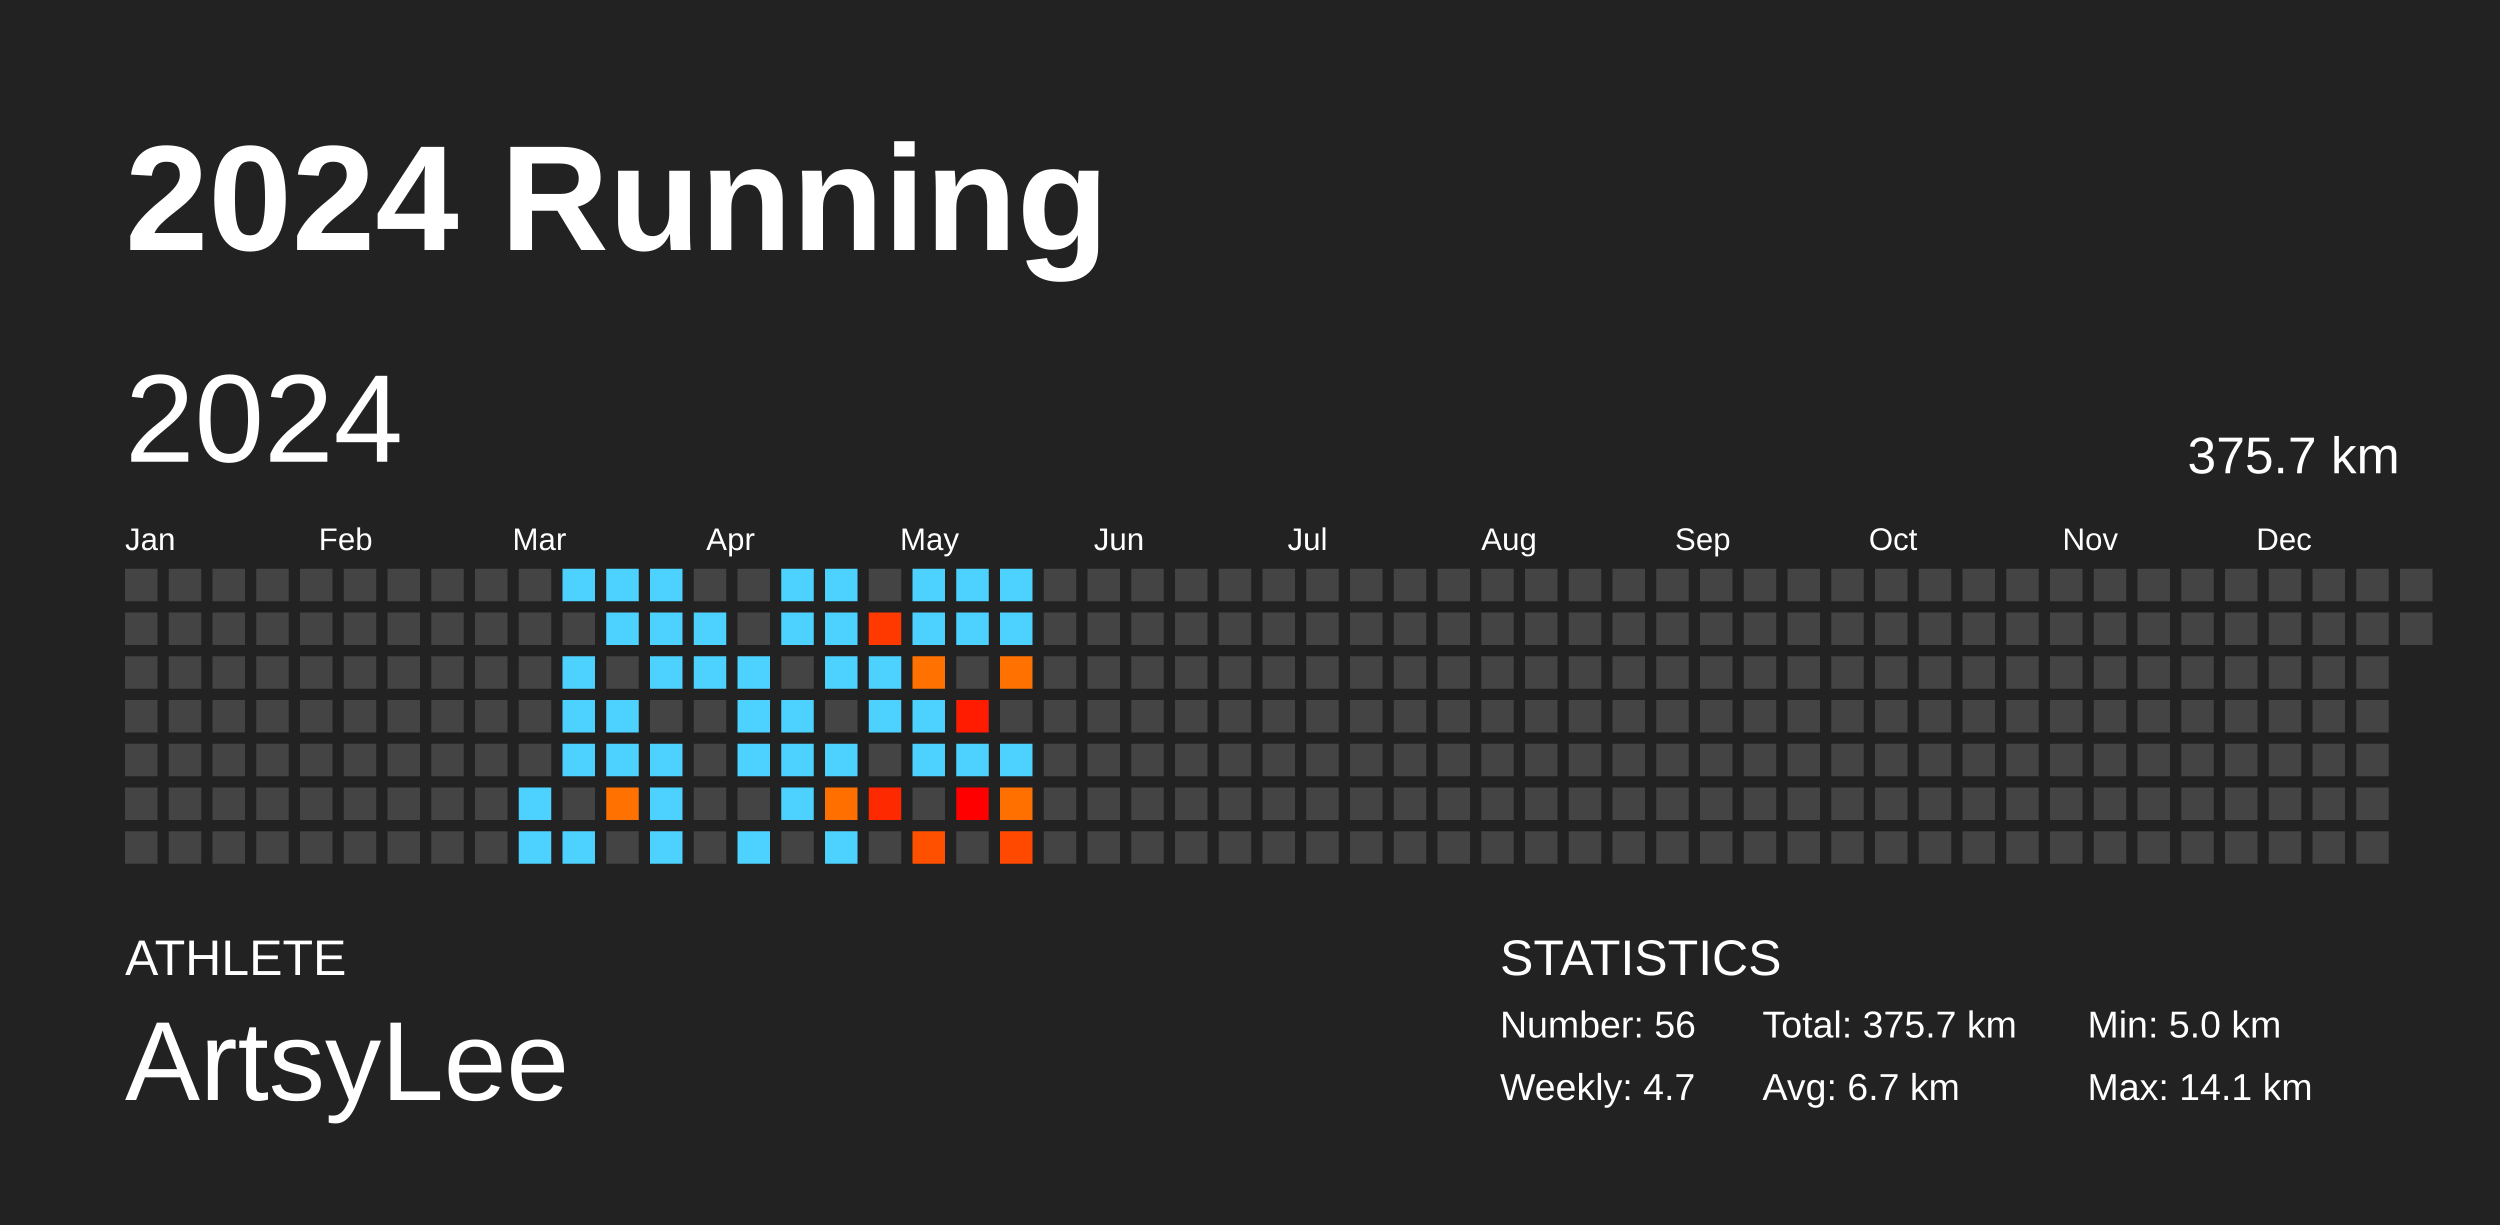
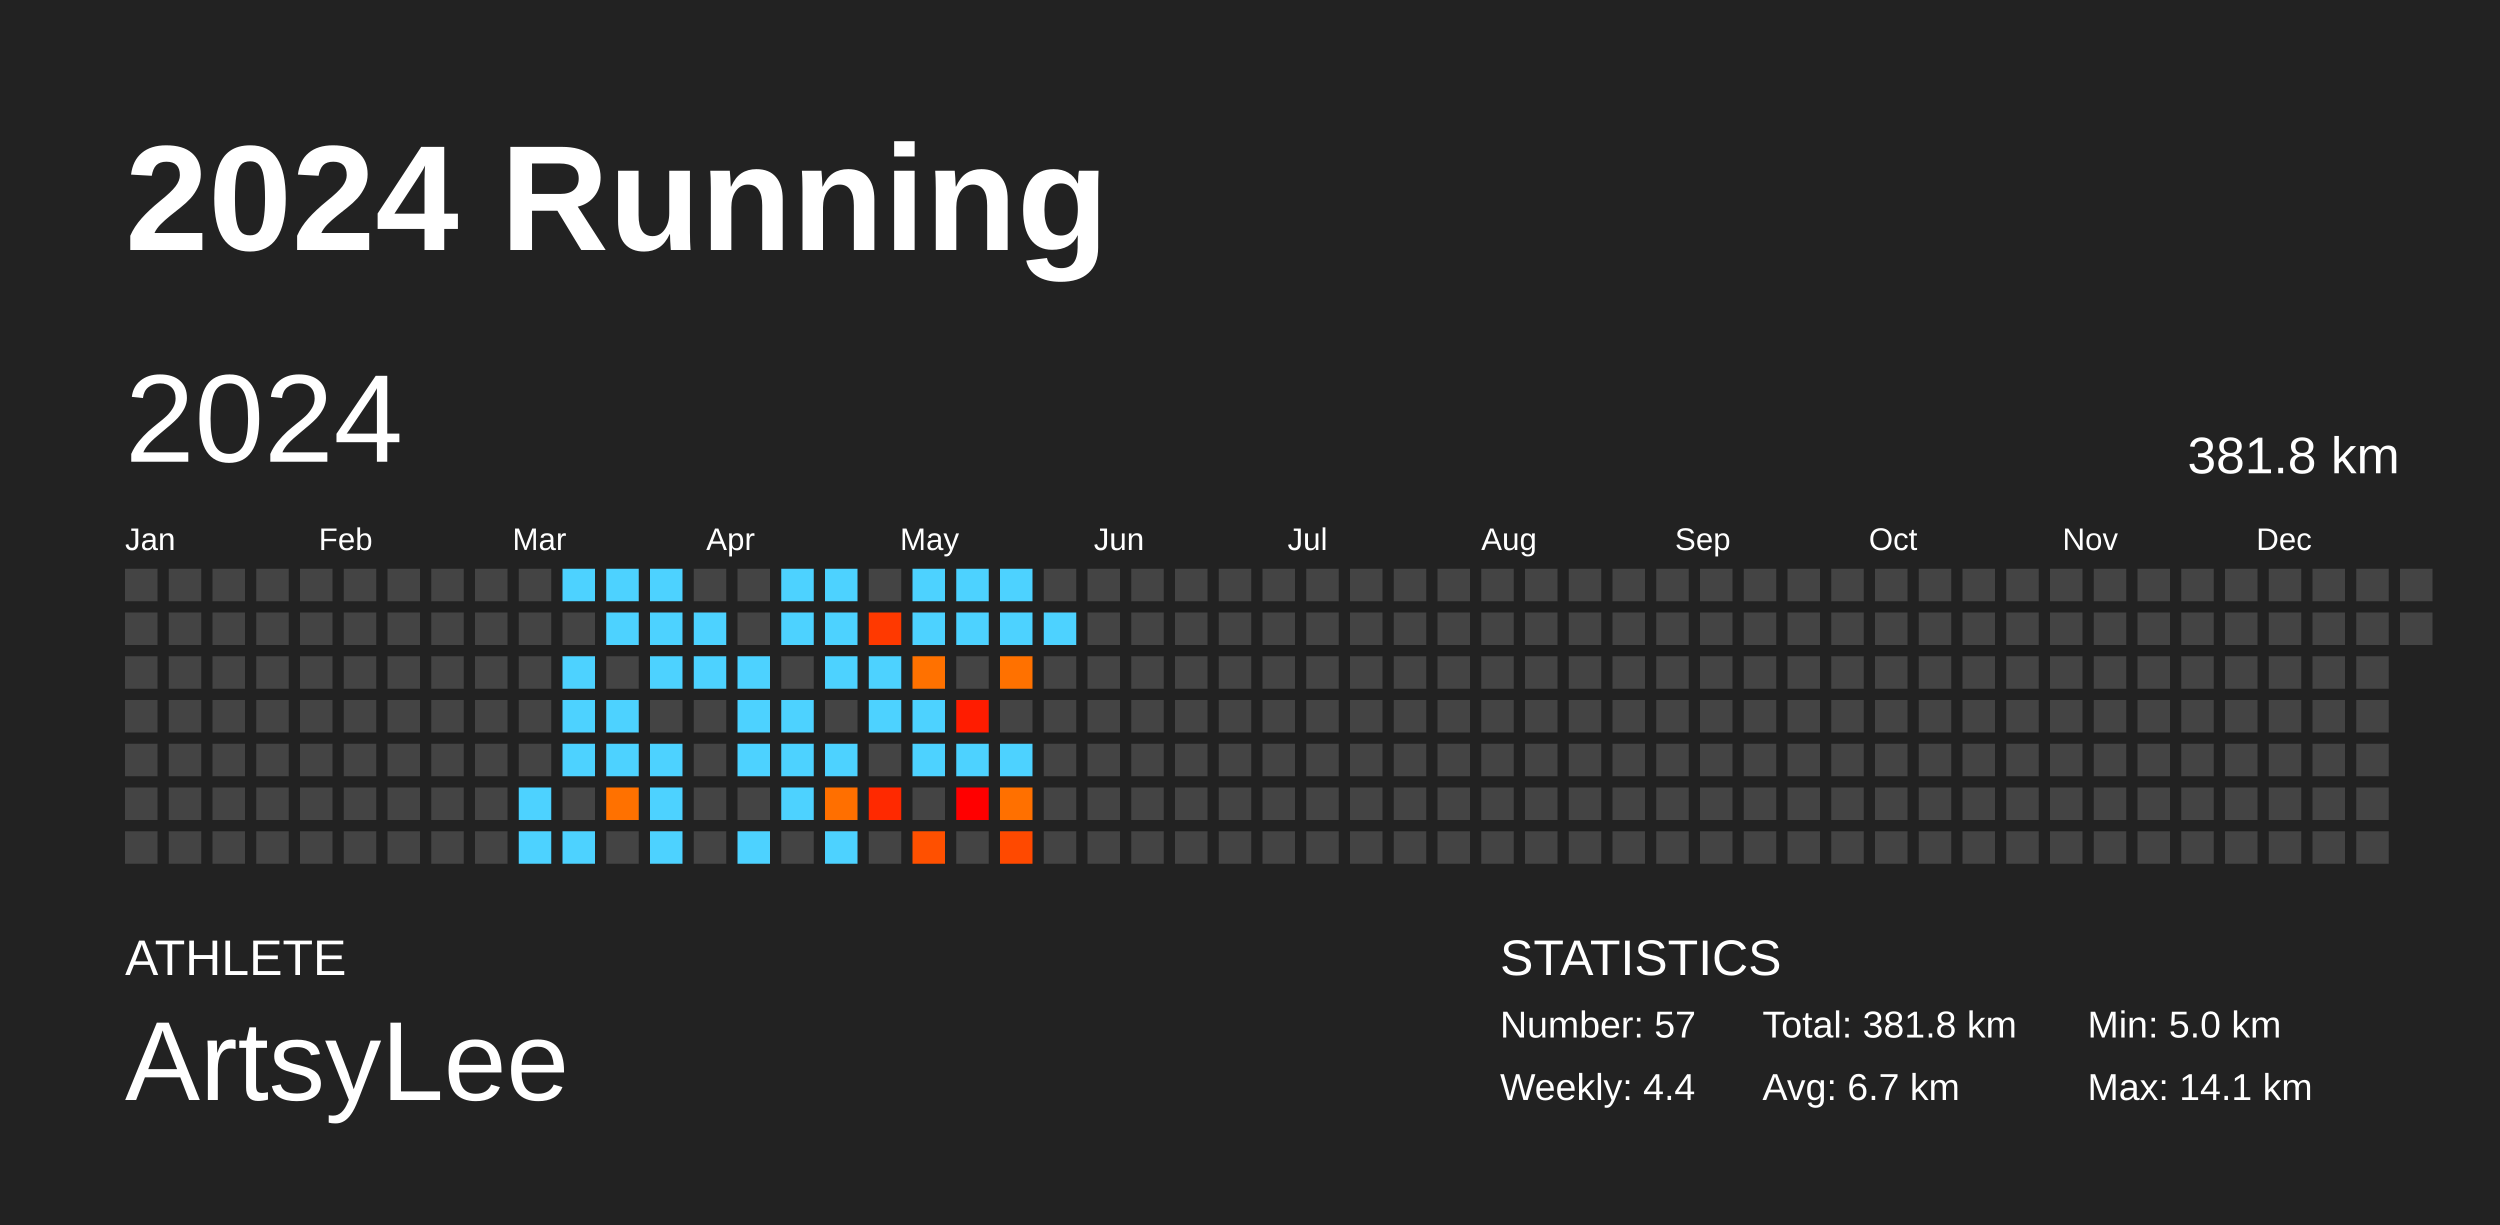
<svg xmlns="http://www.w3.org/2000/svg" baseProfile="full" height="98mm" version="1.1" viewBox="0,0,200,98" width="200mm">
  <defs />
  <rect fill="#222222" height="98" width="200" x="0" y="0" />
  <text fill="#FFFFFF" style="font-size:12px; font-family:Arial; font-weight:bold;" x="10" y="20">2024 Running</text>
  <text fill="#FFFFFF" style="font-size:4px; font-family:Arial" x="10" y="78">ATHLETE</text>
  <text fill="#FFFFFF" style="font-size:9px; font-family:Arial" x="10" y="88">ArtsyLee</text>
  <text fill="#FFFFFF" style="font-size:4px; font-family:Arial" x="120" y="78">STATISTICS</text>
-   <text fill="#FFFFFF" style="font-size:3px; font-family:Arial" x="120" y="83">Number: 56</text>
-   <text fill="#FFFFFF" style="font-size:3px; font-family:Arial" x="120" y="88">Weekly: 4.7</text>
-   <text fill="#FFFFFF" style="font-size:3px; font-family:Arial" x="141" y="83">Total: 375.7 km</text>
+   <text fill="#FFFFFF" style="font-size:3px; font-family:Arial" x="120" y="83">Number: 57</text>
+   <text fill="#FFFFFF" style="font-size:3px; font-family:Arial" x="120" y="88">Weekly: 4.4</text>
+   <text fill="#FFFFFF" style="font-size:3px; font-family:Arial" x="141" y="83">Total: 381.8 km</text>
  <text fill="#FFFFFF" style="font-size:3px; font-family:Arial" x="141" y="88">Avg: 6.7 km</text>
  <text fill="#FFFFFF" style="font-size:3px; font-family:Arial" x="167" y="83">Min: 5.0 km</text>
  <text fill="#FFFFFF" style="font-size:3px; font-family:Arial" x="167" y="88">Max: 14.1 km</text>
  <text dominant-baseline="hanging" fill="#FFFFFF" style="font-size:10.0px; font-family:Arial;" x="10" y="30">2024</text>
-   <text dominant-baseline="hanging" fill="#FFFFFF" style="font-size:4.125px; font-family:Arial;" x="175" y="35">375.7 km</text>
+   <text dominant-baseline="hanging" fill="#FFFFFF" style="font-size:4.125px; font-family:Arial;" x="175" y="35">381.8 km</text>
  <text fill="#FFFFFF" style="font-size:2.5px; font-family:Arial" x="10.0" y="44">Jan</text>
  <text fill="#FFFFFF" style="font-size:2.5px; font-family:Arial" x="25.5" y="44">Feb</text>
  <text fill="#FFFFFF" style="font-size:2.5px; font-family:Arial" x="41.0" y="44">Mar</text>
  <text fill="#FFFFFF" style="font-size:2.5px; font-family:Arial" x="56.5" y="44">Apr</text>
  <text fill="#FFFFFF" style="font-size:2.5px; font-family:Arial" x="72.0" y="44">May</text>
  <text fill="#FFFFFF" style="font-size:2.5px; font-family:Arial" x="87.5" y="44">Jun</text>
  <text fill="#FFFFFF" style="font-size:2.5px; font-family:Arial" x="103.0" y="44">Jul</text>
  <text fill="#FFFFFF" style="font-size:2.5px; font-family:Arial" x="118.5" y="44">Aug</text>
  <text fill="#FFFFFF" style="font-size:2.5px; font-family:Arial" x="134.0" y="44">Sep</text>
  <text fill="#FFFFFF" style="font-size:2.5px; font-family:Arial" x="149.5" y="44">Oct</text>
  <text fill="#FFFFFF" style="font-size:2.5px; font-family:Arial" x="165.0" y="44">Nov</text>
  <text fill="#FFFFFF" style="font-size:2.5px; font-family:Arial" x="180.5" y="44">Dec</text>
  <rect fill="#444444" height="2.6" width="2.6" x="10.0" y="45.5" />
  <rect fill="#444444" height="2.6" width="2.6" x="10.0" y="49.0" />
  <rect fill="#444444" height="2.6" width="2.6" x="10.0" y="52.5" />
  <rect fill="#444444" height="2.6" width="2.6" x="10.0" y="56.0" />
  <rect fill="#444444" height="2.6" width="2.6" x="10.0" y="59.5" />
  <rect fill="#444444" height="2.6" width="2.6" x="10.0" y="63.0" />
  <rect fill="#444444" height="2.6" width="2.6" x="10.0" y="66.5" />
  <rect fill="#444444" height="2.6" width="2.6" x="13.5" y="45.5" />
  <rect fill="#444444" height="2.6" width="2.6" x="13.5" y="49.0" />
  <rect fill="#444444" height="2.6" width="2.6" x="13.5" y="52.5" />
  <rect fill="#444444" height="2.6" width="2.6" x="13.5" y="56.0" />
  <rect fill="#444444" height="2.6" width="2.6" x="13.5" y="59.5" />
  <rect fill="#444444" height="2.6" width="2.6" x="13.5" y="63.0" />
  <rect fill="#444444" height="2.6" width="2.6" x="13.5" y="66.5" />
  <rect fill="#444444" height="2.6" width="2.6" x="17.0" y="45.5" />
  <rect fill="#444444" height="2.6" width="2.6" x="17.0" y="49.0" />
  <rect fill="#444444" height="2.6" width="2.6" x="17.0" y="52.5" />
  <rect fill="#444444" height="2.6" width="2.6" x="17.0" y="56.0" />
  <rect fill="#444444" height="2.6" width="2.6" x="17.0" y="59.5" />
  <rect fill="#444444" height="2.6" width="2.6" x="17.0" y="63.0" />
  <rect fill="#444444" height="2.6" width="2.6" x="17.0" y="66.5" />
  <rect fill="#444444" height="2.6" width="2.6" x="20.5" y="45.5" />
  <rect fill="#444444" height="2.6" width="2.6" x="20.5" y="49.0" />
  <rect fill="#444444" height="2.6" width="2.6" x="20.5" y="52.5" />
  <rect fill="#444444" height="2.6" width="2.6" x="20.5" y="56.0" />
  <rect fill="#444444" height="2.6" width="2.6" x="20.5" y="59.5" />
  <rect fill="#444444" height="2.6" width="2.6" x="20.5" y="63.0" />
  <rect fill="#444444" height="2.6" width="2.6" x="20.5" y="66.5" />
  <rect fill="#444444" height="2.6" width="2.6" x="24.0" y="45.5" />
  <rect fill="#444444" height="2.6" width="2.6" x="24.0" y="49.0" />
  <rect fill="#444444" height="2.6" width="2.6" x="24.0" y="52.5" />
  <rect fill="#444444" height="2.6" width="2.6" x="24.0" y="56.0" />
  <rect fill="#444444" height="2.6" width="2.6" x="24.0" y="59.5" />
  <rect fill="#444444" height="2.6" width="2.6" x="24.0" y="63.0" />
  <rect fill="#444444" height="2.6" width="2.6" x="24.0" y="66.5" />
  <rect fill="#444444" height="2.6" width="2.6" x="27.5" y="45.5" />
  <rect fill="#444444" height="2.6" width="2.6" x="27.5" y="49.0" />
  <rect fill="#444444" height="2.6" width="2.6" x="27.5" y="52.5" />
  <rect fill="#444444" height="2.6" width="2.6" x="27.5" y="56.0" />
  <rect fill="#444444" height="2.6" width="2.6" x="27.5" y="59.5" />
  <rect fill="#444444" height="2.6" width="2.6" x="27.5" y="63.0" />
  <rect fill="#444444" height="2.6" width="2.6" x="27.5" y="66.5" />
  <rect fill="#444444" height="2.6" width="2.6" x="31.0" y="45.5" />
  <rect fill="#444444" height="2.6" width="2.6" x="31.0" y="49.0" />
  <rect fill="#444444" height="2.6" width="2.6" x="31.0" y="52.5" />
  <rect fill="#444444" height="2.6" width="2.6" x="31.0" y="56.0" />
  <rect fill="#444444" height="2.6" width="2.6" x="31.0" y="59.5" />
  <rect fill="#444444" height="2.6" width="2.6" x="31.0" y="63.0" />
  <rect fill="#444444" height="2.6" width="2.6" x="31.0" y="66.5" />
  <rect fill="#444444" height="2.6" width="2.6" x="34.5" y="45.5" />
  <rect fill="#444444" height="2.6" width="2.6" x="34.5" y="49.0" />
  <rect fill="#444444" height="2.6" width="2.6" x="34.5" y="52.5" />
  <rect fill="#444444" height="2.6" width="2.6" x="34.5" y="56.0" />
  <rect fill="#444444" height="2.6" width="2.6" x="34.5" y="59.5" />
  <rect fill="#444444" height="2.6" width="2.6" x="34.5" y="63.0" />
  <rect fill="#444444" height="2.6" width="2.6" x="34.5" y="66.5" />
  <rect fill="#444444" height="2.6" width="2.6" x="38.0" y="45.5" />
  <rect fill="#444444" height="2.6" width="2.6" x="38.0" y="49.0" />
  <rect fill="#444444" height="2.6" width="2.6" x="38.0" y="52.5" />
  <rect fill="#444444" height="2.6" width="2.6" x="38.0" y="56.0" />
  <rect fill="#444444" height="2.6" width="2.6" x="38.0" y="59.5" />
  <rect fill="#444444" height="2.6" width="2.6" x="38.0" y="63.0" />
  <rect fill="#444444" height="2.6" width="2.6" x="38.0" y="66.5" />
  <rect fill="#444444" height="2.6" width="2.6" x="41.5" y="45.5" />
  <rect fill="#444444" height="2.6" width="2.6" x="41.5" y="49.0" />
  <rect fill="#444444" height="2.6" width="2.6" x="41.5" y="52.5" />
  <rect fill="#444444" height="2.6" width="2.6" x="41.5" y="56.0" />
  <rect fill="#444444" height="2.6" width="2.6" x="41.5" y="59.5" />
  <rect fill="#4dd2ff" height="2.6" width="2.6" x="41.5" y="63.0" />
  <rect fill="#4dd2ff" height="2.6" width="2.6" x="41.5" y="66.5" />
  <rect fill="#4dd2ff" height="2.6" width="2.6" x="45.0" y="45.5" />
  <rect fill="#444444" height="2.6" width="2.6" x="45.0" y="49.0" />
  <rect fill="#4dd2ff" height="2.6" width="2.6" x="45.0" y="52.5" />
  <rect fill="#4dd2ff" height="2.6" width="2.6" x="45.0" y="56.0" />
  <rect fill="#4dd2ff" height="2.6" width="2.6" x="45.0" y="59.5" />
  <rect fill="#444444" height="2.6" width="2.6" x="45.0" y="63.0" />
  <rect fill="#4dd2ff" height="2.6" width="2.6" x="45.0" y="66.5" />
  <rect fill="#4dd2ff" height="2.6" width="2.6" x="48.5" y="45.5" />
  <rect fill="#4dd2ff" height="2.6" width="2.6" x="48.5" y="49.0" />
  <rect fill="#444444" height="2.6" width="2.6" x="48.5" y="52.5" />
  <rect fill="#4dd2ff" height="2.6" width="2.6" x="48.5" y="56.0" />
  <rect fill="#4dd2ff" height="2.6" width="2.6" x="48.5" y="59.5" />
  <rect fill="#ff7100" height="2.6" width="2.6" x="48.5" y="63.0" />
  <rect fill="#444444" height="2.6" width="2.6" x="48.5" y="66.5" />
  <rect fill="#4dd2ff" height="2.6" width="2.6" x="52.0" y="45.5" />
  <rect fill="#4dd2ff" height="2.6" width="2.6" x="52.0" y="49.0" />
  <rect fill="#4dd2ff" height="2.6" width="2.6" x="52.0" y="52.5" />
  <rect fill="#444444" height="2.6" width="2.6" x="52.0" y="56.0" />
  <rect fill="#4dd2ff" height="2.6" width="2.6" x="52.0" y="59.5" />
  <rect fill="#4dd2ff" height="2.6" width="2.6" x="52.0" y="63.0" />
  <rect fill="#4dd2ff" height="2.6" width="2.6" x="52.0" y="66.5" />
  <rect fill="#444444" height="2.6" width="2.6" x="55.5" y="45.5" />
  <rect fill="#4dd2ff" height="2.6" width="2.6" x="55.5" y="49.0" />
  <rect fill="#4dd2ff" height="2.6" width="2.6" x="55.5" y="52.5" />
  <rect fill="#444444" height="2.6" width="2.6" x="55.5" y="56.0" />
  <rect fill="#444444" height="2.6" width="2.6" x="55.5" y="59.5" />
  <rect fill="#444444" height="2.6" width="2.6" x="55.5" y="63.0" />
  <rect fill="#444444" height="2.6" width="2.6" x="55.5" y="66.5" />
  <rect fill="#444444" height="2.6" width="2.6" x="59.0" y="45.5" />
  <rect fill="#444444" height="2.6" width="2.6" x="59.0" y="49.0" />
  <rect fill="#4dd2ff" height="2.6" width="2.6" x="59.0" y="52.5" />
  <rect fill="#4dd2ff" height="2.6" width="2.6" x="59.0" y="56.0" />
  <rect fill="#4dd2ff" height="2.6" width="2.6" x="59.0" y="59.5" />
  <rect fill="#444444" height="2.6" width="2.6" x="59.0" y="63.0" />
  <rect fill="#4dd2ff" height="2.6" width="2.6" x="59.0" y="66.5" />
  <rect fill="#4dd2ff" height="2.6" width="2.6" x="62.5" y="45.5" />
  <rect fill="#4dd2ff" height="2.6" width="2.6" x="62.5" y="49.0" />
  <rect fill="#444444" height="2.6" width="2.6" x="62.5" y="52.5" />
  <rect fill="#4dd2ff" height="2.6" width="2.6" x="62.5" y="56.0" />
  <rect fill="#4dd2ff" height="2.6" width="2.6" x="62.5" y="59.5" />
  <rect fill="#4dd2ff" height="2.6" width="2.6" x="62.5" y="63.0" />
  <rect fill="#444444" height="2.6" width="2.6" x="62.5" y="66.5" />
  <rect fill="#4dd2ff" height="2.6" width="2.6" x="66.0" y="45.5" />
  <rect fill="#4dd2ff" height="2.6" width="2.6" x="66.0" y="49.0" />
  <rect fill="#4dd2ff" height="2.6" width="2.6" x="66.0" y="52.5" />
  <rect fill="#444444" height="2.6" width="2.6" x="66.0" y="56.0" />
  <rect fill="#4dd2ff" height="2.6" width="2.6" x="66.0" y="59.5" />
  <rect fill="#ff6f00" height="2.6" width="2.6" x="66.0" y="63.0" />
  <rect fill="#4dd2ff" height="2.6" width="2.6" x="66.0" y="66.5" />
  <rect fill="#444444" height="2.6" width="2.6" x="69.5" y="45.5" />
  <rect fill="#ff3900" height="2.6" width="2.6" x="69.5" y="49.0" />
  <rect fill="#4dd2ff" height="2.6" width="2.6" x="69.5" y="52.5" />
  <rect fill="#4dd2ff" height="2.6" width="2.6" x="69.5" y="56.0" />
  <rect fill="#444444" height="2.6" width="2.6" x="69.5" y="59.5" />
  <rect fill="#ff2900" height="2.6" width="2.6" x="69.5" y="63.0" />
  <rect fill="#444444" height="2.6" width="2.6" x="69.5" y="66.5" />
  <rect fill="#4dd2ff" height="2.6" width="2.6" x="73.0" y="45.5" />
  <rect fill="#4dd2ff" height="2.6" width="2.6" x="73.0" y="49.0" />
  <rect fill="#ff7100" height="2.6" width="2.6" x="73.0" y="52.5" />
  <rect fill="#4dd2ff" height="2.6" width="2.6" x="73.0" y="56.0" />
  <rect fill="#4dd2ff" height="2.6" width="2.6" x="73.0" y="59.5" />
  <rect fill="#444444" height="2.6" width="2.6" x="73.0" y="63.0" />
  <rect fill="#ff5000" height="2.6" width="2.6" x="73.0" y="66.5" />
  <rect fill="#4dd2ff" height="2.6" width="2.6" x="76.5" y="45.5" />
  <rect fill="#4dd2ff" height="2.6" width="2.6" x="76.5" y="49.0" />
  <rect fill="#444444" height="2.6" width="2.6" x="76.5" y="52.5" />
  <rect fill="#ff1c00" height="2.6" width="2.6" x="76.5" y="56.0" />
  <rect fill="#4dd2ff" height="2.6" width="2.6" x="76.5" y="59.5" />
  <rect fill="#ff0000" height="2.6" width="2.6" x="76.5" y="63.0" />
  <rect fill="#444444" height="2.6" width="2.6" x="76.5" y="66.5" />
  <rect fill="#4dd2ff" height="2.6" width="2.6" x="80.0" y="45.5" />
  <rect fill="#4dd2ff" height="2.6" width="2.6" x="80.0" y="49.0" />
  <rect fill="#ff7100" height="2.6" width="2.6" x="80.0" y="52.5" />
  <rect fill="#444444" height="2.6" width="2.6" x="80.0" y="56.0" />
  <rect fill="#4dd2ff" height="2.6" width="2.6" x="80.0" y="59.5" />
  <rect fill="#ff7000" height="2.6" width="2.6" x="80.0" y="63.0" />
  <rect fill="#ff4900" height="2.6" width="2.6" x="80.0" y="66.5" />
  <rect fill="#444444" height="2.6" width="2.6" x="83.5" y="45.5" />
-   <rect fill="#444444" height="2.6" width="2.6" x="83.5" y="49.0" />
+   <rect fill="#4dd2ff" height="2.6" width="2.6" x="83.5" y="49.0" />
  <rect fill="#444444" height="2.6" width="2.6" x="83.5" y="52.5" />
  <rect fill="#444444" height="2.6" width="2.6" x="83.5" y="56.0" />
  <rect fill="#444444" height="2.6" width="2.6" x="83.5" y="59.5" />
  <rect fill="#444444" height="2.6" width="2.6" x="83.5" y="63.0" />
  <rect fill="#444444" height="2.6" width="2.6" x="83.5" y="66.5" />
  <rect fill="#444444" height="2.6" width="2.6" x="87.0" y="45.5" />
  <rect fill="#444444" height="2.6" width="2.6" x="87.0" y="49.0" />
  <rect fill="#444444" height="2.6" width="2.6" x="87.0" y="52.5" />
  <rect fill="#444444" height="2.6" width="2.6" x="87.0" y="56.0" />
  <rect fill="#444444" height="2.6" width="2.6" x="87.0" y="59.5" />
  <rect fill="#444444" height="2.6" width="2.6" x="87.0" y="63.0" />
  <rect fill="#444444" height="2.6" width="2.6" x="87.0" y="66.5" />
  <rect fill="#444444" height="2.6" width="2.6" x="90.5" y="45.5" />
  <rect fill="#444444" height="2.6" width="2.6" x="90.5" y="49.0" />
  <rect fill="#444444" height="2.6" width="2.6" x="90.5" y="52.5" />
  <rect fill="#444444" height="2.6" width="2.6" x="90.5" y="56.0" />
  <rect fill="#444444" height="2.6" width="2.6" x="90.5" y="59.5" />
  <rect fill="#444444" height="2.6" width="2.6" x="90.5" y="63.0" />
  <rect fill="#444444" height="2.6" width="2.6" x="90.5" y="66.5" />
  <rect fill="#444444" height="2.6" width="2.6" x="94.0" y="45.5" />
  <rect fill="#444444" height="2.6" width="2.6" x="94.0" y="49.0" />
  <rect fill="#444444" height="2.6" width="2.6" x="94.0" y="52.5" />
  <rect fill="#444444" height="2.6" width="2.6" x="94.0" y="56.0" />
  <rect fill="#444444" height="2.6" width="2.6" x="94.0" y="59.5" />
  <rect fill="#444444" height="2.6" width="2.6" x="94.0" y="63.0" />
  <rect fill="#444444" height="2.6" width="2.6" x="94.0" y="66.5" />
  <rect fill="#444444" height="2.6" width="2.6" x="97.5" y="45.5" />
  <rect fill="#444444" height="2.6" width="2.6" x="97.5" y="49.0" />
  <rect fill="#444444" height="2.6" width="2.6" x="97.5" y="52.5" />
  <rect fill="#444444" height="2.6" width="2.6" x="97.5" y="56.0" />
  <rect fill="#444444" height="2.6" width="2.6" x="97.5" y="59.5" />
  <rect fill="#444444" height="2.6" width="2.6" x="97.5" y="63.0" />
  <rect fill="#444444" height="2.6" width="2.6" x="97.5" y="66.5" />
  <rect fill="#444444" height="2.6" width="2.6" x="101.0" y="45.5" />
  <rect fill="#444444" height="2.6" width="2.6" x="101.0" y="49.0" />
  <rect fill="#444444" height="2.6" width="2.6" x="101.0" y="52.5" />
  <rect fill="#444444" height="2.6" width="2.6" x="101.0" y="56.0" />
  <rect fill="#444444" height="2.6" width="2.6" x="101.0" y="59.5" />
  <rect fill="#444444" height="2.6" width="2.6" x="101.0" y="63.0" />
  <rect fill="#444444" height="2.6" width="2.6" x="101.0" y="66.5" />
  <rect fill="#444444" height="2.6" width="2.6" x="104.5" y="45.5" />
  <rect fill="#444444" height="2.6" width="2.6" x="104.5" y="49.0" />
  <rect fill="#444444" height="2.6" width="2.6" x="104.5" y="52.5" />
  <rect fill="#444444" height="2.6" width="2.6" x="104.5" y="56.0" />
  <rect fill="#444444" height="2.6" width="2.6" x="104.5" y="59.5" />
  <rect fill="#444444" height="2.6" width="2.6" x="104.5" y="63.0" />
  <rect fill="#444444" height="2.6" width="2.6" x="104.5" y="66.5" />
  <rect fill="#444444" height="2.6" width="2.6" x="108.0" y="45.5" />
  <rect fill="#444444" height="2.6" width="2.6" x="108.0" y="49.0" />
  <rect fill="#444444" height="2.6" width="2.6" x="108.0" y="52.5" />
  <rect fill="#444444" height="2.6" width="2.6" x="108.0" y="56.0" />
  <rect fill="#444444" height="2.6" width="2.6" x="108.0" y="59.5" />
  <rect fill="#444444" height="2.6" width="2.6" x="108.0" y="63.0" />
  <rect fill="#444444" height="2.6" width="2.6" x="108.0" y="66.5" />
  <rect fill="#444444" height="2.6" width="2.6" x="111.5" y="45.5" />
  <rect fill="#444444" height="2.6" width="2.6" x="111.5" y="49.0" />
  <rect fill="#444444" height="2.6" width="2.6" x="111.5" y="52.5" />
  <rect fill="#444444" height="2.6" width="2.6" x="111.5" y="56.0" />
  <rect fill="#444444" height="2.6" width="2.6" x="111.5" y="59.5" />
  <rect fill="#444444" height="2.6" width="2.6" x="111.5" y="63.0" />
  <rect fill="#444444" height="2.6" width="2.6" x="111.5" y="66.5" />
  <rect fill="#444444" height="2.6" width="2.6" x="115.0" y="45.5" />
  <rect fill="#444444" height="2.6" width="2.6" x="115.0" y="49.0" />
  <rect fill="#444444" height="2.6" width="2.6" x="115.0" y="52.5" />
  <rect fill="#444444" height="2.6" width="2.6" x="115.0" y="56.0" />
  <rect fill="#444444" height="2.6" width="2.6" x="115.0" y="59.5" />
  <rect fill="#444444" height="2.6" width="2.6" x="115.0" y="63.0" />
  <rect fill="#444444" height="2.6" width="2.6" x="115.0" y="66.5" />
  <rect fill="#444444" height="2.6" width="2.6" x="118.5" y="45.5" />
  <rect fill="#444444" height="2.6" width="2.6" x="118.5" y="49.0" />
  <rect fill="#444444" height="2.6" width="2.6" x="118.5" y="52.5" />
  <rect fill="#444444" height="2.6" width="2.6" x="118.5" y="56.0" />
  <rect fill="#444444" height="2.6" width="2.6" x="118.5" y="59.5" />
  <rect fill="#444444" height="2.6" width="2.6" x="118.5" y="63.0" />
  <rect fill="#444444" height="2.6" width="2.6" x="118.5" y="66.5" />
  <rect fill="#444444" height="2.6" width="2.6" x="122.0" y="45.5" />
  <rect fill="#444444" height="2.6" width="2.6" x="122.0" y="49.0" />
  <rect fill="#444444" height="2.6" width="2.6" x="122.0" y="52.5" />
  <rect fill="#444444" height="2.6" width="2.6" x="122.0" y="56.0" />
  <rect fill="#444444" height="2.6" width="2.6" x="122.0" y="59.5" />
  <rect fill="#444444" height="2.6" width="2.6" x="122.0" y="63.0" />
  <rect fill="#444444" height="2.6" width="2.6" x="122.0" y="66.5" />
  <rect fill="#444444" height="2.6" width="2.6" x="125.5" y="45.5" />
  <rect fill="#444444" height="2.6" width="2.6" x="125.5" y="49.0" />
  <rect fill="#444444" height="2.6" width="2.6" x="125.5" y="52.5" />
  <rect fill="#444444" height="2.6" width="2.6" x="125.5" y="56.0" />
  <rect fill="#444444" height="2.6" width="2.6" x="125.5" y="59.5" />
  <rect fill="#444444" height="2.6" width="2.6" x="125.5" y="63.0" />
  <rect fill="#444444" height="2.6" width="2.6" x="125.5" y="66.5" />
  <rect fill="#444444" height="2.6" width="2.6" x="129.0" y="45.5" />
  <rect fill="#444444" height="2.6" width="2.6" x="129.0" y="49.0" />
  <rect fill="#444444" height="2.6" width="2.6" x="129.0" y="52.5" />
  <rect fill="#444444" height="2.6" width="2.6" x="129.0" y="56.0" />
  <rect fill="#444444" height="2.6" width="2.6" x="129.0" y="59.5" />
  <rect fill="#444444" height="2.6" width="2.6" x="129.0" y="63.0" />
  <rect fill="#444444" height="2.6" width="2.6" x="129.0" y="66.5" />
  <rect fill="#444444" height="2.6" width="2.6" x="132.5" y="45.5" />
  <rect fill="#444444" height="2.6" width="2.6" x="132.5" y="49.0" />
  <rect fill="#444444" height="2.6" width="2.6" x="132.5" y="52.5" />
  <rect fill="#444444" height="2.6" width="2.6" x="132.5" y="56.0" />
  <rect fill="#444444" height="2.6" width="2.6" x="132.5" y="59.5" />
  <rect fill="#444444" height="2.6" width="2.6" x="132.5" y="63.0" />
  <rect fill="#444444" height="2.6" width="2.6" x="132.5" y="66.5" />
  <rect fill="#444444" height="2.6" width="2.6" x="136.0" y="45.5" />
  <rect fill="#444444" height="2.6" width="2.6" x="136.0" y="49.0" />
  <rect fill="#444444" height="2.6" width="2.6" x="136.0" y="52.5" />
  <rect fill="#444444" height="2.6" width="2.6" x="136.0" y="56.0" />
  <rect fill="#444444" height="2.6" width="2.6" x="136.0" y="59.5" />
  <rect fill="#444444" height="2.6" width="2.6" x="136.0" y="63.0" />
  <rect fill="#444444" height="2.6" width="2.6" x="136.0" y="66.5" />
  <rect fill="#444444" height="2.6" width="2.6" x="139.5" y="45.5" />
  <rect fill="#444444" height="2.6" width="2.6" x="139.5" y="49.0" />
  <rect fill="#444444" height="2.6" width="2.6" x="139.5" y="52.5" />
  <rect fill="#444444" height="2.6" width="2.6" x="139.5" y="56.0" />
  <rect fill="#444444" height="2.6" width="2.6" x="139.5" y="59.5" />
  <rect fill="#444444" height="2.6" width="2.6" x="139.5" y="63.0" />
  <rect fill="#444444" height="2.6" width="2.6" x="139.5" y="66.5" />
  <rect fill="#444444" height="2.6" width="2.6" x="143.0" y="45.5" />
  <rect fill="#444444" height="2.6" width="2.6" x="143.0" y="49.0" />
  <rect fill="#444444" height="2.6" width="2.6" x="143.0" y="52.5" />
  <rect fill="#444444" height="2.6" width="2.6" x="143.0" y="56.0" />
  <rect fill="#444444" height="2.6" width="2.6" x="143.0" y="59.5" />
  <rect fill="#444444" height="2.6" width="2.6" x="143.0" y="63.0" />
  <rect fill="#444444" height="2.6" width="2.6" x="143.0" y="66.5" />
  <rect fill="#444444" height="2.6" width="2.6" x="146.5" y="45.5" />
  <rect fill="#444444" height="2.6" width="2.6" x="146.5" y="49.0" />
  <rect fill="#444444" height="2.6" width="2.6" x="146.5" y="52.5" />
  <rect fill="#444444" height="2.6" width="2.6" x="146.5" y="56.0" />
  <rect fill="#444444" height="2.6" width="2.6" x="146.5" y="59.5" />
  <rect fill="#444444" height="2.6" width="2.6" x="146.5" y="63.0" />
  <rect fill="#444444" height="2.6" width="2.6" x="146.5" y="66.5" />
  <rect fill="#444444" height="2.6" width="2.6" x="150.0" y="45.5" />
  <rect fill="#444444" height="2.6" width="2.6" x="150.0" y="49.0" />
  <rect fill="#444444" height="2.6" width="2.6" x="150.0" y="52.5" />
  <rect fill="#444444" height="2.6" width="2.6" x="150.0" y="56.0" />
  <rect fill="#444444" height="2.6" width="2.6" x="150.0" y="59.5" />
  <rect fill="#444444" height="2.6" width="2.6" x="150.0" y="63.0" />
  <rect fill="#444444" height="2.6" width="2.6" x="150.0" y="66.5" />
  <rect fill="#444444" height="2.6" width="2.6" x="153.5" y="45.5" />
  <rect fill="#444444" height="2.6" width="2.6" x="153.5" y="49.0" />
  <rect fill="#444444" height="2.6" width="2.6" x="153.5" y="52.5" />
  <rect fill="#444444" height="2.6" width="2.6" x="153.5" y="56.0" />
  <rect fill="#444444" height="2.6" width="2.6" x="153.5" y="59.5" />
  <rect fill="#444444" height="2.6" width="2.6" x="153.5" y="63.0" />
  <rect fill="#444444" height="2.6" width="2.6" x="153.5" y="66.5" />
  <rect fill="#444444" height="2.6" width="2.6" x="157.0" y="45.5" />
  <rect fill="#444444" height="2.6" width="2.6" x="157.0" y="49.0" />
  <rect fill="#444444" height="2.6" width="2.6" x="157.0" y="52.5" />
  <rect fill="#444444" height="2.6" width="2.6" x="157.0" y="56.0" />
  <rect fill="#444444" height="2.6" width="2.6" x="157.0" y="59.5" />
  <rect fill="#444444" height="2.6" width="2.6" x="157.0" y="63.0" />
  <rect fill="#444444" height="2.6" width="2.6" x="157.0" y="66.5" />
  <rect fill="#444444" height="2.6" width="2.6" x="160.5" y="45.5" />
  <rect fill="#444444" height="2.6" width="2.6" x="160.5" y="49.0" />
  <rect fill="#444444" height="2.6" width="2.6" x="160.5" y="52.5" />
  <rect fill="#444444" height="2.6" width="2.6" x="160.5" y="56.0" />
  <rect fill="#444444" height="2.6" width="2.6" x="160.5" y="59.5" />
  <rect fill="#444444" height="2.6" width="2.6" x="160.5" y="63.0" />
  <rect fill="#444444" height="2.6" width="2.6" x="160.5" y="66.5" />
  <rect fill="#444444" height="2.6" width="2.6" x="164.0" y="45.5" />
  <rect fill="#444444" height="2.6" width="2.6" x="164.0" y="49.0" />
  <rect fill="#444444" height="2.6" width="2.6" x="164.0" y="52.5" />
  <rect fill="#444444" height="2.6" width="2.6" x="164.0" y="56.0" />
  <rect fill="#444444" height="2.6" width="2.6" x="164.0" y="59.5" />
  <rect fill="#444444" height="2.6" width="2.6" x="164.0" y="63.0" />
  <rect fill="#444444" height="2.6" width="2.6" x="164.0" y="66.5" />
  <rect fill="#444444" height="2.6" width="2.6" x="167.5" y="45.5" />
  <rect fill="#444444" height="2.6" width="2.6" x="167.5" y="49.0" />
  <rect fill="#444444" height="2.6" width="2.6" x="167.5" y="52.5" />
  <rect fill="#444444" height="2.6" width="2.6" x="167.5" y="56.0" />
  <rect fill="#444444" height="2.6" width="2.6" x="167.5" y="59.5" />
  <rect fill="#444444" height="2.6" width="2.6" x="167.5" y="63.0" />
  <rect fill="#444444" height="2.6" width="2.6" x="167.5" y="66.5" />
  <rect fill="#444444" height="2.6" width="2.6" x="171.0" y="45.5" />
  <rect fill="#444444" height="2.6" width="2.6" x="171.0" y="49.0" />
  <rect fill="#444444" height="2.6" width="2.6" x="171.0" y="52.5" />
  <rect fill="#444444" height="2.6" width="2.6" x="171.0" y="56.0" />
  <rect fill="#444444" height="2.6" width="2.6" x="171.0" y="59.5" />
  <rect fill="#444444" height="2.6" width="2.6" x="171.0" y="63.0" />
  <rect fill="#444444" height="2.6" width="2.6" x="171.0" y="66.5" />
  <rect fill="#444444" height="2.6" width="2.6" x="174.5" y="45.5" />
  <rect fill="#444444" height="2.6" width="2.6" x="174.5" y="49.0" />
  <rect fill="#444444" height="2.6" width="2.6" x="174.5" y="52.5" />
  <rect fill="#444444" height="2.6" width="2.6" x="174.5" y="56.0" />
  <rect fill="#444444" height="2.6" width="2.6" x="174.5" y="59.5" />
  <rect fill="#444444" height="2.6" width="2.6" x="174.5" y="63.0" />
  <rect fill="#444444" height="2.6" width="2.6" x="174.5" y="66.5" />
  <rect fill="#444444" height="2.6" width="2.6" x="178.0" y="45.5" />
  <rect fill="#444444" height="2.6" width="2.6" x="178.0" y="49.0" />
  <rect fill="#444444" height="2.6" width="2.6" x="178.0" y="52.5" />
  <rect fill="#444444" height="2.6" width="2.6" x="178.0" y="56.0" />
  <rect fill="#444444" height="2.6" width="2.6" x="178.0" y="59.5" />
  <rect fill="#444444" height="2.6" width="2.6" x="178.0" y="63.0" />
  <rect fill="#444444" height="2.6" width="2.6" x="178.0" y="66.5" />
  <rect fill="#444444" height="2.6" width="2.6" x="181.5" y="45.5" />
  <rect fill="#444444" height="2.6" width="2.6" x="181.5" y="49.0" />
  <rect fill="#444444" height="2.6" width="2.6" x="181.5" y="52.5" />
  <rect fill="#444444" height="2.6" width="2.6" x="181.5" y="56.0" />
  <rect fill="#444444" height="2.6" width="2.6" x="181.5" y="59.5" />
  <rect fill="#444444" height="2.6" width="2.6" x="181.5" y="63.0" />
  <rect fill="#444444" height="2.6" width="2.6" x="181.5" y="66.5" />
  <rect fill="#444444" height="2.6" width="2.6" x="185.0" y="45.5" />
  <rect fill="#444444" height="2.6" width="2.6" x="185.0" y="49.0" />
  <rect fill="#444444" height="2.6" width="2.6" x="185.0" y="52.5" />
  <rect fill="#444444" height="2.6" width="2.6" x="185.0" y="56.0" />
  <rect fill="#444444" height="2.6" width="2.6" x="185.0" y="59.5" />
  <rect fill="#444444" height="2.6" width="2.6" x="185.0" y="63.0" />
  <rect fill="#444444" height="2.6" width="2.6" x="185.0" y="66.5" />
  <rect fill="#444444" height="2.6" width="2.6" x="188.5" y="45.5" />
  <rect fill="#444444" height="2.6" width="2.6" x="188.5" y="49.0" />
  <rect fill="#444444" height="2.6" width="2.6" x="188.5" y="52.5" />
  <rect fill="#444444" height="2.6" width="2.6" x="188.5" y="56.0" />
  <rect fill="#444444" height="2.6" width="2.6" x="188.5" y="59.5" />
  <rect fill="#444444" height="2.6" width="2.6" x="188.5" y="63.0" />
  <rect fill="#444444" height="2.6" width="2.6" x="188.5" y="66.5" />
  <rect fill="#444444" height="2.6" width="2.6" x="192.0" y="45.5" />
  <rect fill="#444444" height="2.6" width="2.6" x="192.0" y="49.0" />
</svg>
